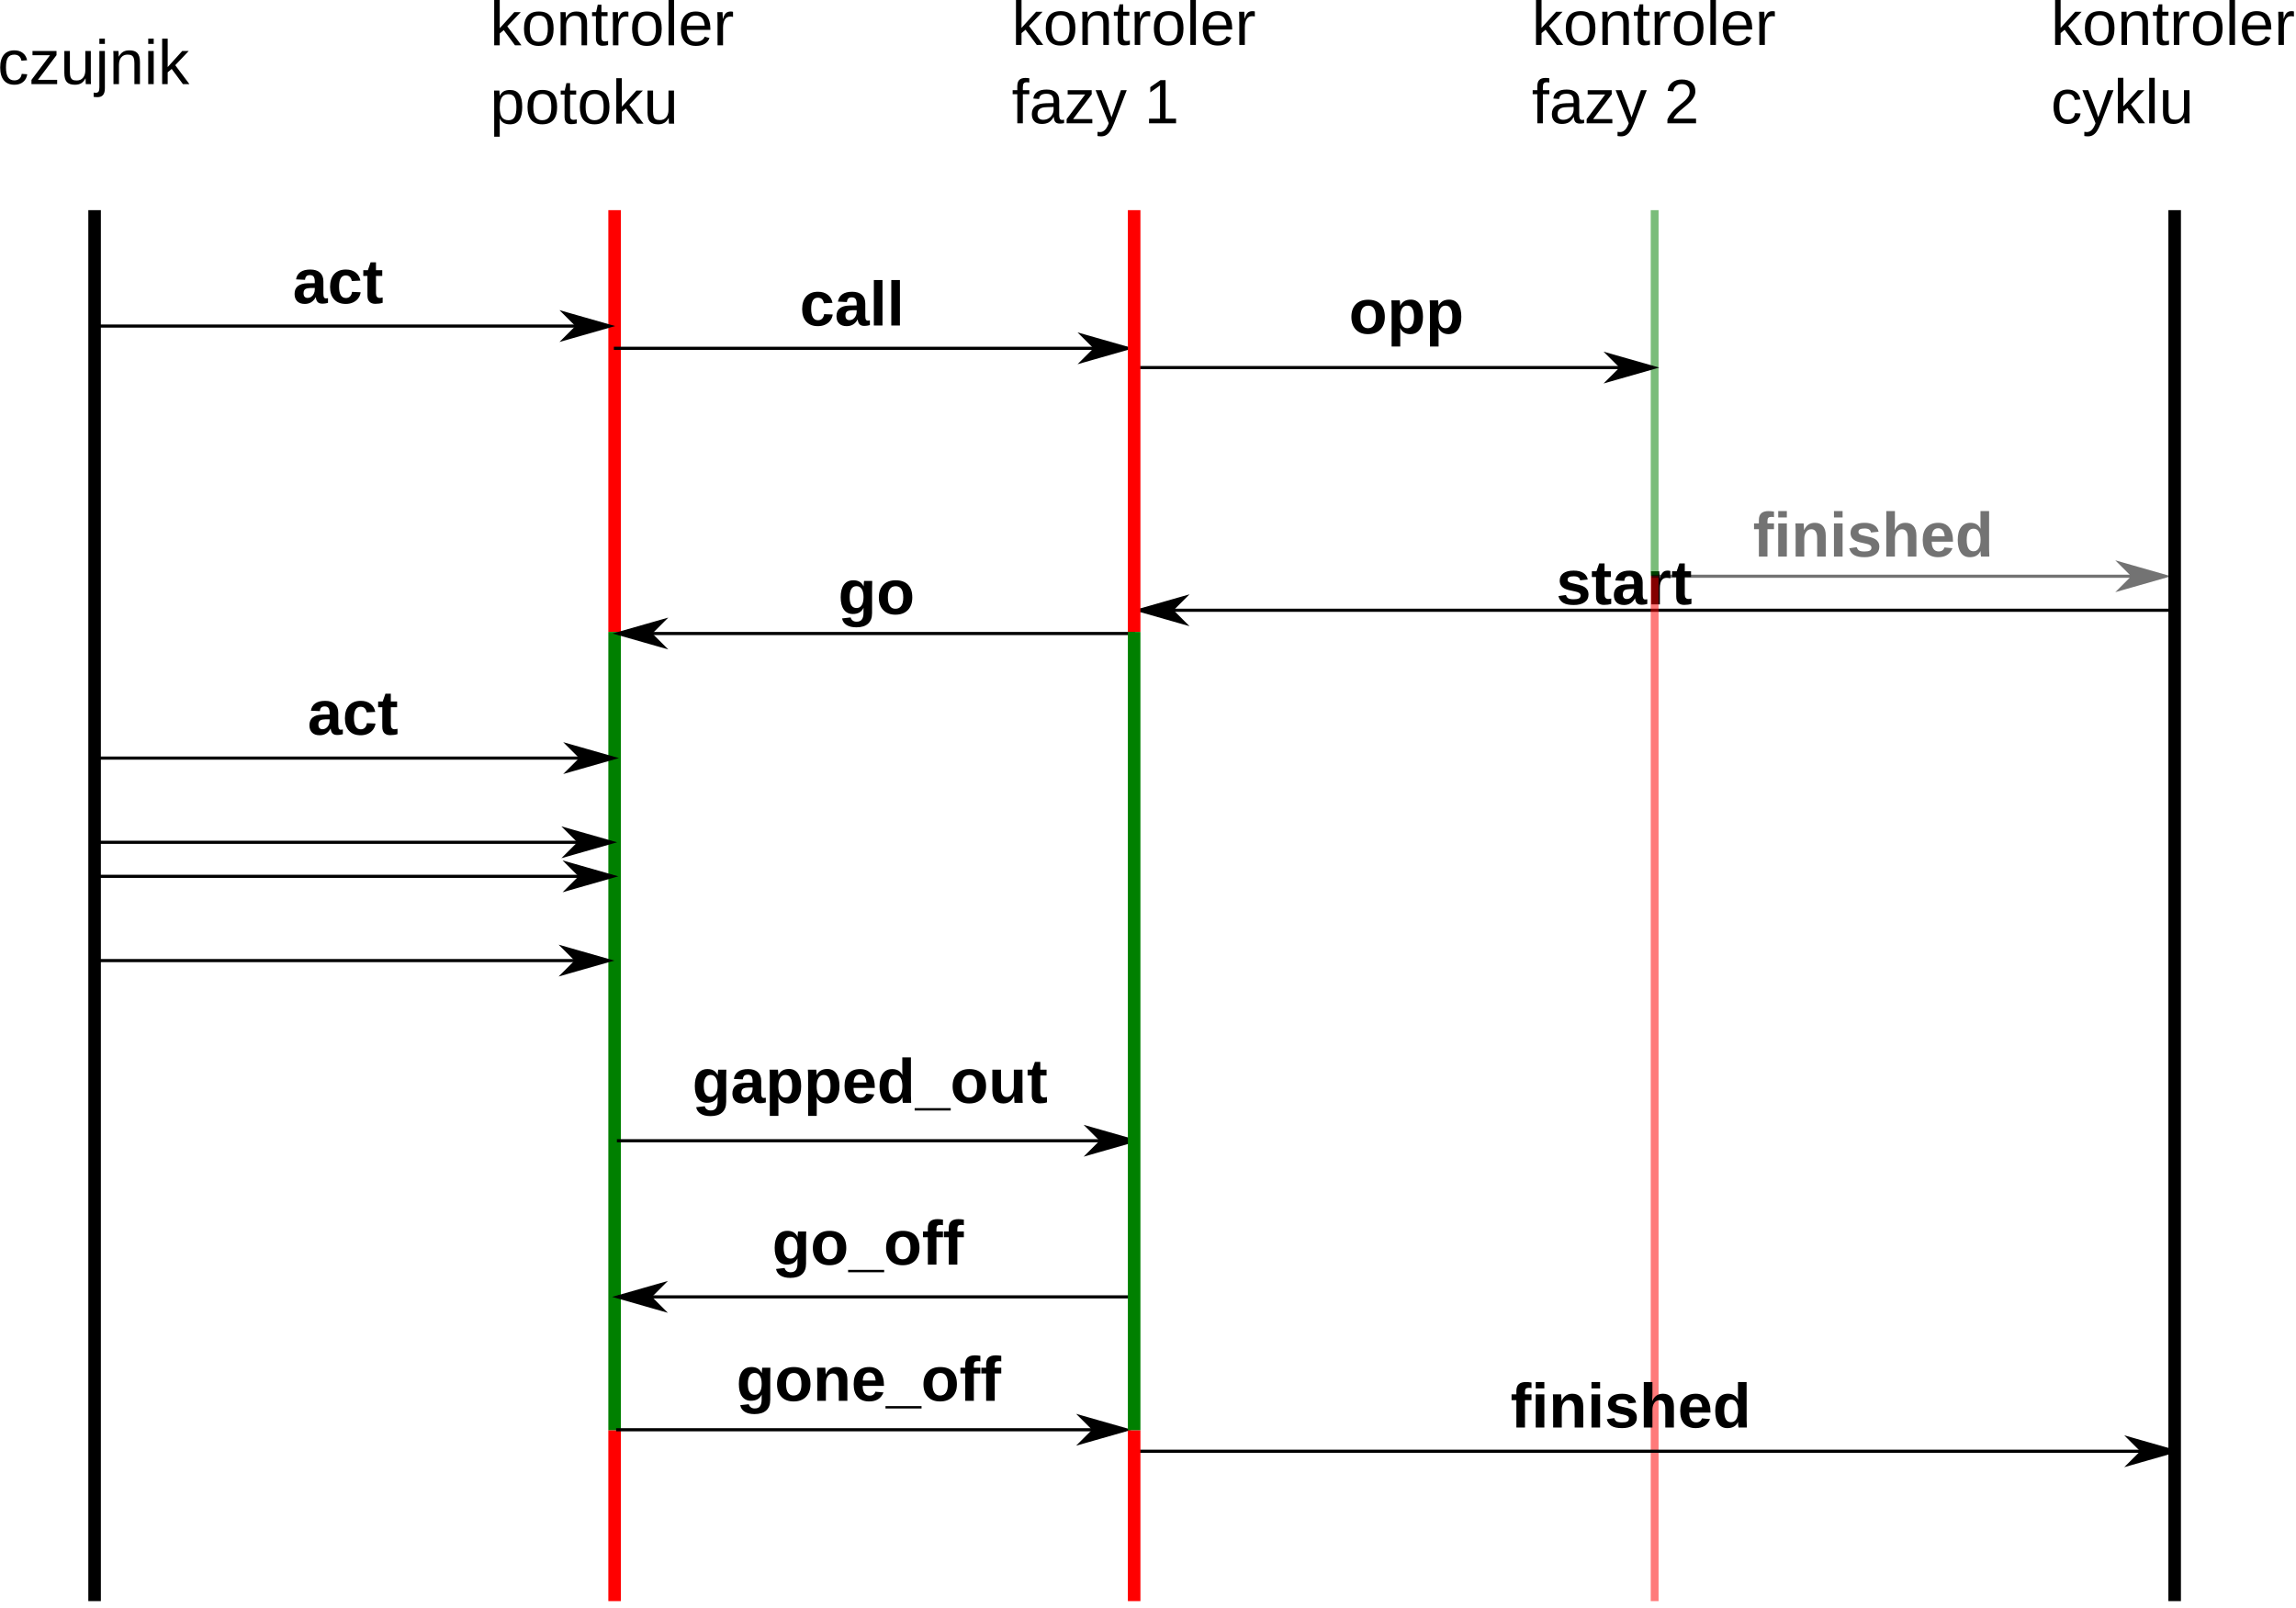
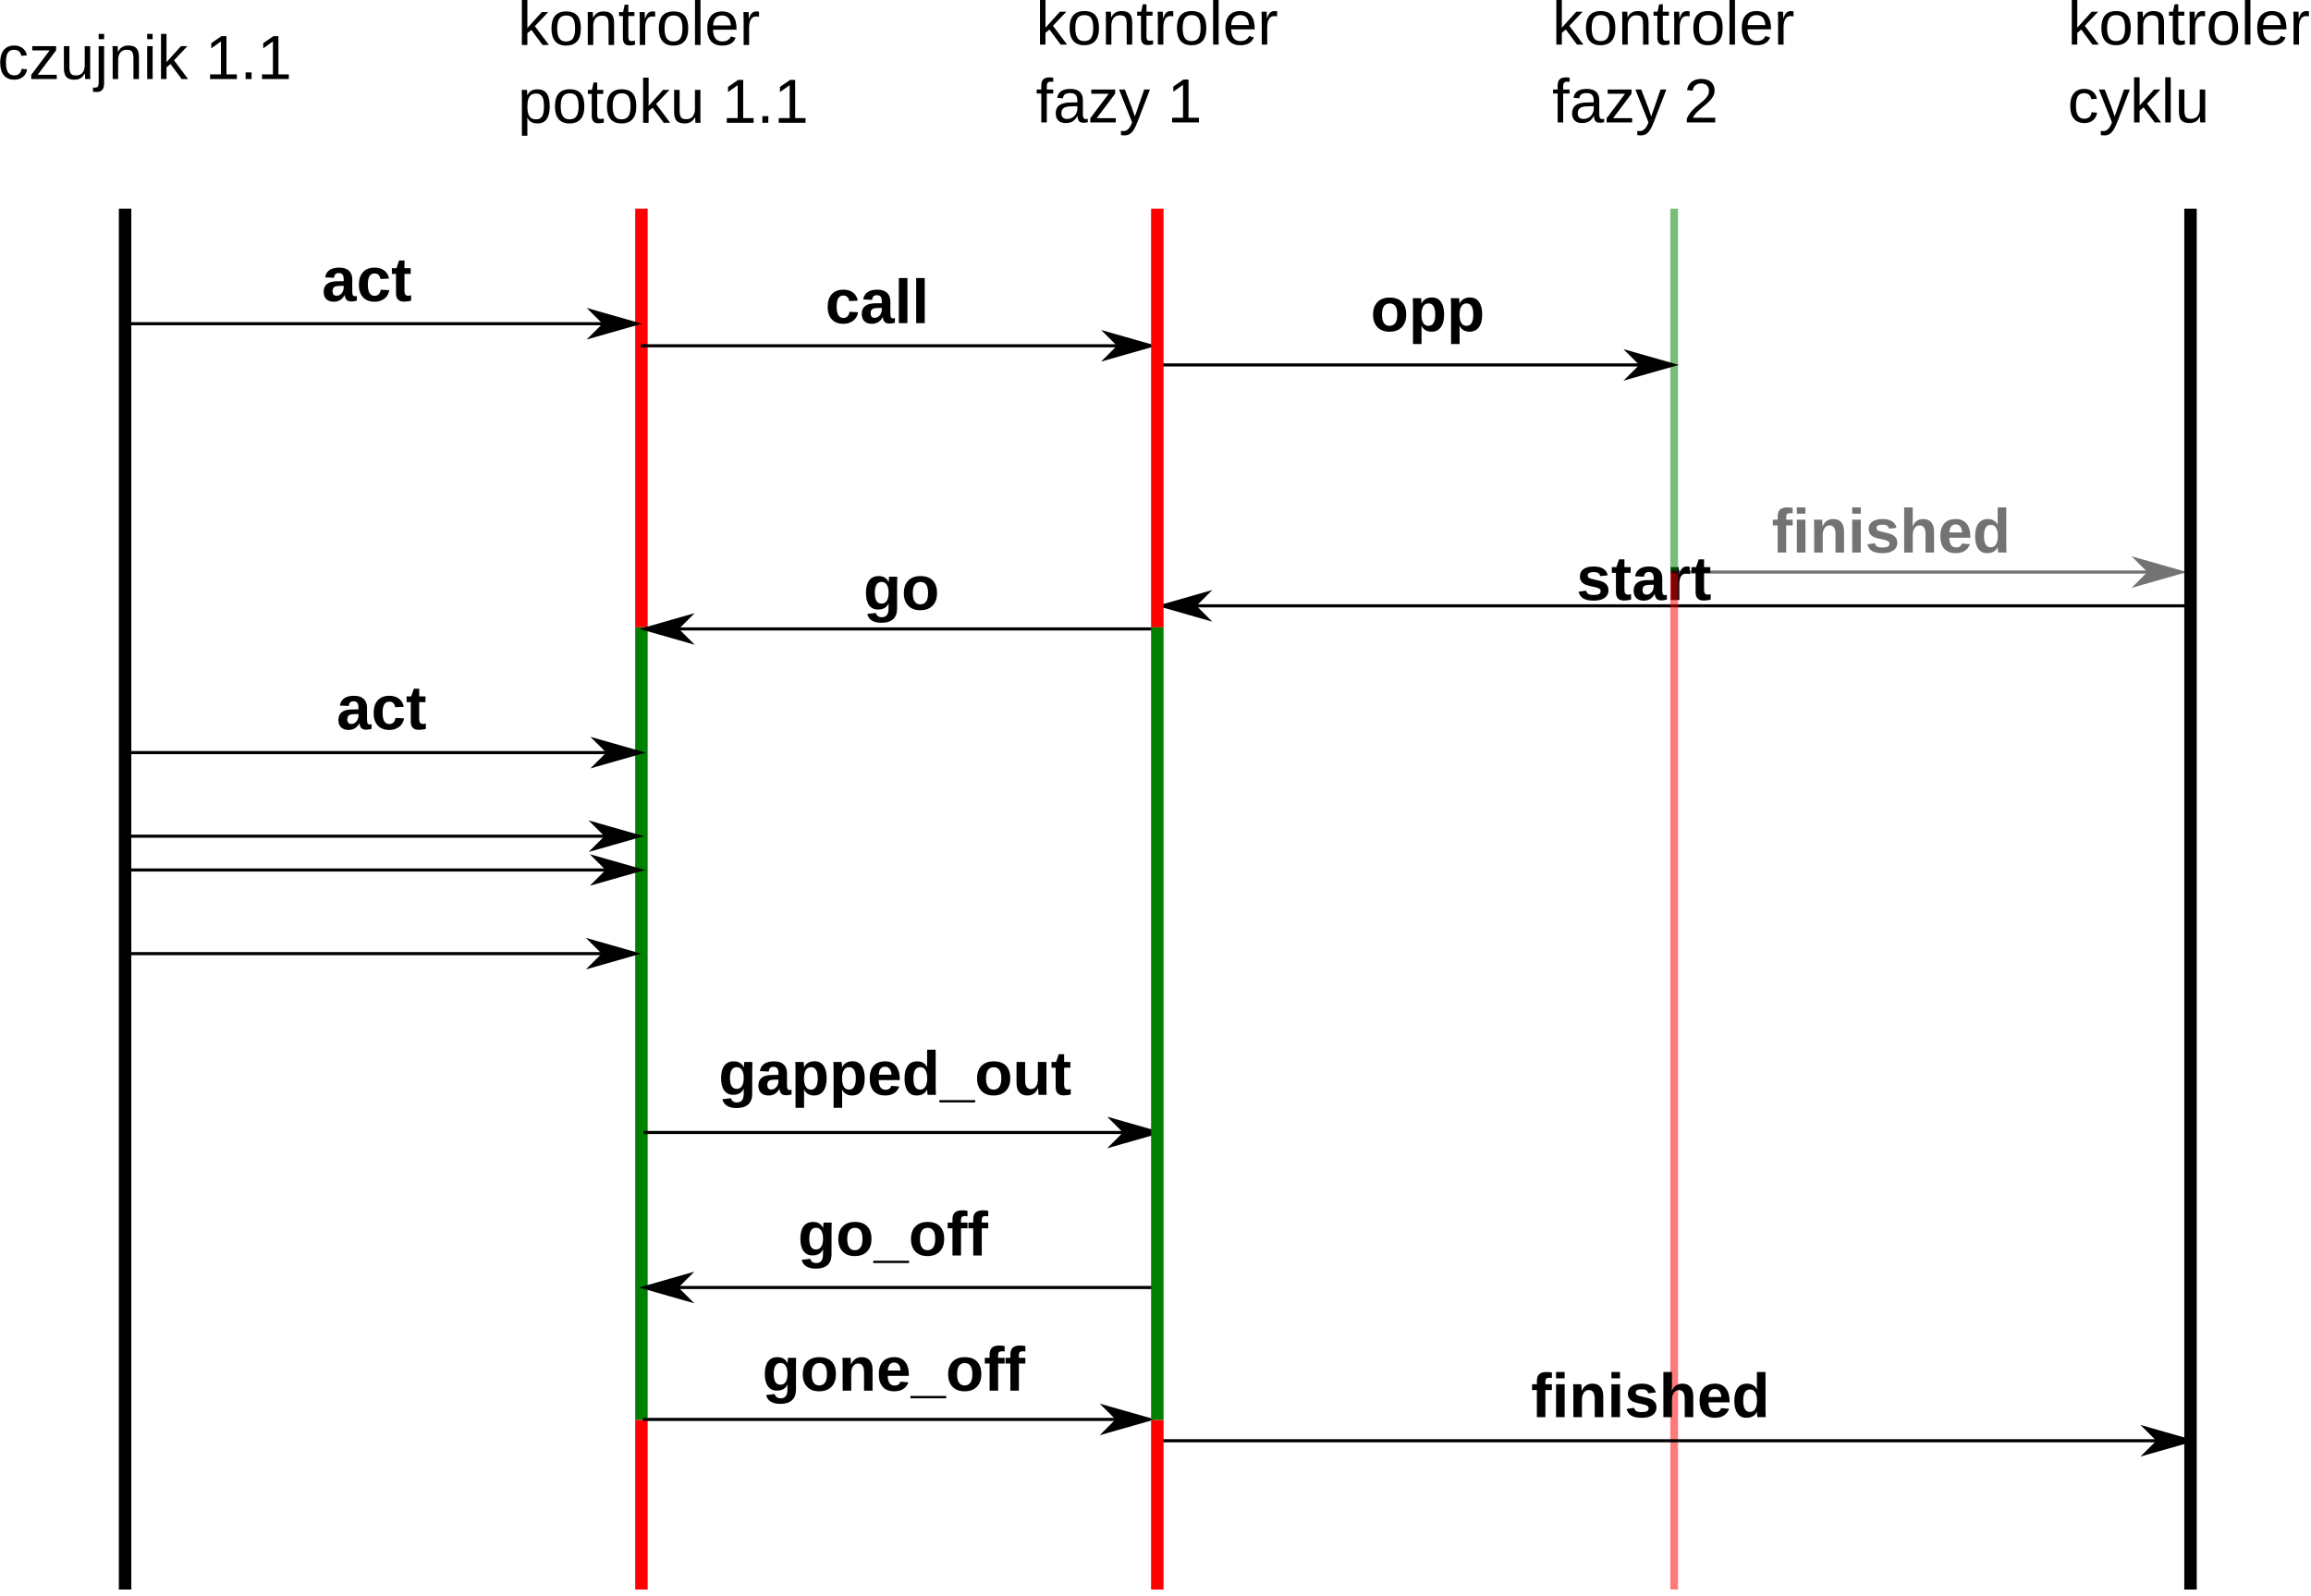
- <svg xmlns="http://www.w3.org/2000/svg" width="731.942" height="512.456" id="svg2" version="1.1">
+ <svg xmlns="http://www.w3.org/2000/svg" width="741.942" height="512.456" id="svg2" version="1.1">
  <defs id="defs4">
    <marker orient="auto" refY="0" refX="0" id="Arrow1Lend" style="overflow:visible">
      <path id="path3840" d="M 0,0 5,-5 -12.5,0 5,5 0,0 z" style="fill-rule:evenodd;stroke:#000000;stroke-width:1pt;marker-start:none" transform="matrix(-0.8,0,0,-0.8,-10,0)" />
    </marker>
    <marker orient="auto" refY="0" refX="0" id="Arrow1Lend-3" style="overflow:visible">
      <path id="path3840-1" d="M 0,0 5,-5 -12.5,0 5,5 0,0 z" style="fill-rule:evenodd;stroke:#000000;stroke-width:1pt;marker-start:none" transform="matrix(-0.8,0,0,-0.8,-10,0)" />
    </marker>
    <marker orient="auto" refY="0" refX="0" id="Arrow1Lend-33" style="overflow:visible">
      <path id="path3840-19" d="M 0,0 5,-5 -12.5,0 5,5 0,0 z" style="fill-rule:evenodd;stroke:#000000;stroke-width:1pt;marker-start:none" transform="matrix(-0.8,0,0,-0.8,-10,0)" />
    </marker>
    <marker orient="auto" refY="0" refX="0" id="Arrow1Lend-6" style="overflow:visible">
      <path id="path3840-6" d="M 0,0 5,-5 -12.5,0 5,5 0,0 z" style="fill-rule:evenodd;stroke:#000000;stroke-width:1pt;marker-start:none" transform="matrix(-0.8,0,0,-0.8,-10,0)" />
    </marker>
    <marker orient="auto" refY="0" refX="0" id="Arrow1Lend-37" style="overflow:visible">
      <path id="path3840-7" d="M 0,0 5,-5 -12.5,0 5,5 0,0 z" style="fill-rule:evenodd;stroke:#000000;stroke-width:1pt;marker-start:none" transform="matrix(-0.8,0,0,-0.8,-10,0)" />
    </marker>
    <marker orient="auto" refY="0" refX="0" id="Arrow1Lend-1" style="overflow:visible">
      <path id="path3840-4" d="M 0,0 5,-5 -12.5,0 5,5 0,0 z" style="fill-rule:evenodd;stroke:#000000;stroke-width:1pt;marker-start:none" transform="matrix(-0.8,0,0,-0.8,-10,0)" />
    </marker>
    <marker orient="auto" refY="0" refX="0" id="Arrow1Lend-9" style="overflow:visible">
      <path id="path3840-0" d="M 0,0 5,-5 -12.5,0 5,5 0,0 z" style="fill-rule:evenodd;stroke:#000000;stroke-width:1pt;marker-start:none" transform="matrix(-0.8,0,0,-0.8,-10,0)" />
    </marker>
    <marker orient="auto" refY="0" refX="0" id="Arrow1Lend-13" style="overflow:visible">
      <path id="path3840-01" d="M 0,0 5,-5 -12.5,0 5,5 0,0 z" style="fill-rule:evenodd;stroke:#000000;stroke-width:1pt;marker-start:none" transform="matrix(-0.8,0,0,-0.8,-10,0)" />
    </marker>
    <marker orient="auto" refY="0" refX="0" id="Arrow1Lend-7" style="overflow:visible">
      <path id="path3840-5" d="M 0,0 5,-5 -12.5,0 5,5 0,0 z" style="fill-rule:evenodd;stroke:#000000;stroke-width:1pt;marker-start:none" transform="matrix(-0.8,0,0,-0.8,-10,0)" />
    </marker>
    <marker orient="auto" refY="0" refX="0" id="Arrow1Lend-92" style="overflow:visible">
      <path id="path3840-3" d="M 0,0 5,-5 -12.5,0 5,5 0,0 z" style="fill-rule:evenodd;stroke:#000000;stroke-width:1pt;marker-start:none" transform="matrix(-0.8,0,0,-0.8,-10,0)" />
    </marker>
    <marker orient="auto" refY="0" refX="0" id="Arrow1Lend-76" style="overflow:visible">
      <path id="path3840-33" d="M 0,0 5,-5 -12.5,0 5,5 0,0 z" style="fill-rule:evenodd;stroke:#000000;stroke-width:1pt;marker-start:none" transform="matrix(-0.8,0,0,-0.8,-10,0)" />
    </marker>
    <marker orient="auto" refY="0" refX="0" id="Arrow1Lend-5" style="overflow:visible">
      <path id="path3840-8" d="M 0,0 5,-5 -12.5,0 5,5 0,0 z" style="fill-rule:evenodd;stroke:#000000;stroke-width:1pt;marker-start:none" transform="matrix(-0.8,0,0,-0.8,-10,0)" />
    </marker>
    <marker orient="auto" refY="0" refX="0" id="Arrow1Lend-2" style="overflow:visible">
      <path id="path3840-34" d="M 0,0 5,-5 -12.5,0 5,5 0,0 z" style="fill-rule:evenodd;stroke:#000000;stroke-width:1pt;marker-start:none" transform="matrix(-0.8,0,0,-0.8,-10,0)" />
    </marker>
    <marker orient="auto" refY="0" refX="0" id="Arrow1Lend-924" style="overflow:visible">
      <path id="path3840-11" d="M 0,0 5,-5 -12.5,0 5,5 0,0 z" style="fill-rule:evenodd;stroke:#000000;stroke-width:1pt;marker-start:none" transform="matrix(-0.8,0,0,-0.8,-10,0)" />
    </marker>
    <marker orient="auto" refY="0" refX="0" id="Arrow1Lend-4" style="overflow:visible">
      <path id="path3840-38" d="M 0,0 5,-5 -12.5,0 5,5 0,0 z" style="fill-rule:evenodd;stroke:#000000;stroke-width:1pt;marker-start:none" transform="matrix(-0.8,0,0,-0.8,-10,0)" />
    </marker>
    <marker orient="auto" refY="0" refX="0" id="Arrow1Lend-8" style="overflow:visible">
      <path id="path3840-75" d="M 0,0 5,-5 -12.5,0 5,5 0,0 z" style="fill-rule:evenodd;stroke:#000000;stroke-width:1pt;marker-start:none" transform="matrix(-0.8,0,0,-0.8,-10,0)" />
    </marker>
    <marker orient="auto" refY="0" refX="0" id="Arrow1Lend-51" style="overflow:visible">
      <path id="path3840-73" d="M 0,0 5,-5 -12.5,0 5,5 0,0 z" style="fill-rule:evenodd;stroke:#000000;stroke-width:1pt;marker-start:none" transform="matrix(-0.8,0,0,-0.8,-10,0)" />
    </marker>
  </defs>
-   <g id="layer1" transform="translate(-9.872623,-62.97193)">
+   <g id="layer1" transform="translate(0.1273766,-62.97193)">
    <path style="fill:none;stroke:#000000;stroke-width:4;stroke-linecap:butt;stroke-linejoin:miter;stroke-miterlimit:4;stroke-opacity:1;stroke-dasharray:none" d="m 40.029,129.971 0,443.457" id="path3004" />
    <path style="fill:none;stroke:#ff0000;stroke-width:4;stroke-linecap:butt;stroke-linejoin:miter;stroke-miterlimit:4;stroke-opacity:1;stroke-dasharray:none" d="m 205.805,129.971 0,134.472" id="path4887" />
    <path style="fill:none;stroke:#008000;stroke-width:4;stroke-linecap:butt;stroke-linejoin:miter;stroke-miterlimit:4;stroke-opacity:1;stroke-dasharray:none" d="m 205.805,264.443 0,254.558" id="path4885" />
    <path style="fill:none;stroke:#ff0000;stroke-width:4;stroke-linecap:butt;stroke-linejoin:miter;stroke-miterlimit:4;stroke-opacity:1;stroke-dasharray:none" d="m 205.805,519.002 0,54.426" id="path3004-2" />
    <path style="fill:none;stroke:#000000;stroke-width:4;stroke-linecap:butt;stroke-linejoin:miter;stroke-miterlimit:4;stroke-opacity:1;stroke-dasharray:none" d="m 703.133,129.971 0,443.457" id="path3004-90" />
-     <text xml:space="preserve" style="font-size:20px;font-style:normal;font-variant:normal;font-weight:normal;font-stretch:normal;line-height:125%;letter-spacing:0px;word-spacing:0px;fill:#000000;fill-opacity:1;stroke:none;font-family:Arial;-inkscape-font-specification:Arial" x="9.091" y="89.788" id="text3038">
-       <tspan id="tspan3040" x="9.091" y="89.788">czujnik</tspan>
+     <text xml:space="preserve" style="font-size:20px;font-style:normal;font-variant:normal;font-weight:normal;font-stretch:normal;line-height:125%;letter-spacing:0px;word-spacing:0px;fill:#000000;fill-opacity:1;stroke:none;font-family:Arial;-inkscape-font-specification:Arial" x="-0.909" y="88.36" id="text3038">
+       <tspan id="tspan3040" x="-0.909" y="88.36">czujnik 1.1</tspan>
    </text>
    <text xml:space="preserve" style="font-size:20px;font-style:normal;font-variant:normal;font-weight:normal;font-stretch:normal;line-height:125%;letter-spacing:0px;word-spacing:0px;fill:#000000;fill-opacity:1;stroke:none;font-family:Arial;-inkscape-font-specification:Arial" x="166.073" y="77.406" id="text3042">
      <tspan id="tspan3044" x="166.073" y="77.406">kontroler</tspan>
-       <tspan x="166.073" y="102.406" id="tspan3046">potoku</tspan>
+       <tspan x="166.073" y="102.406" id="tspan3046">potoku 1.1</tspan>
    </text>
    <text xml:space="preserve" style="font-size:20px;font-style:normal;font-variant:normal;font-weight:normal;font-stretch:normal;line-height:125%;letter-spacing:0px;word-spacing:0px;fill:#000000;fill-opacity:1;stroke:none;font-family:Arial;-inkscape-font-specification:Arial" x="332.416" y="77.288" id="text3048">
      <tspan id="tspan3050" x="332.416" y="77.288">kontroler </tspan>
      <tspan x="332.416" y="102.288" id="tspan3052">fazy 1</tspan>
    </text>
    <text xml:space="preserve" style="font-size:20px;font-style:normal;font-variant:normal;font-weight:normal;font-stretch:normal;line-height:125%;letter-spacing:0px;word-spacing:0px;fill:#000000;fill-opacity:1;stroke:none;font-family:Arial;-inkscape-font-specification:Arial" x="663.67" y="77.288" id="text3054">
      <tspan id="tspan3056" x="663.67" y="77.288">kontroler</tspan>
      <tspan x="663.67" y="102.288" id="tspan3058">cyklu</tspan>
    </text>
    <path style="fill:none;stroke:#000000;stroke-width:1px;stroke-linecap:butt;stroke-linejoin:miter;stroke-opacity:1;marker-end:url(#Arrow1Lend)" d="m 40.172,166.925 163.879,0" id="path3064" />
    <path style="fill:none;stroke:#000000;stroke-width:1px;stroke-linecap:butt;stroke-linejoin:miter;stroke-opacity:1;marker-end:url(#Arrow1Lend)" d="m 205.566,174.017 163.645,0" id="path3064-2" />
    <text xml:space="preserve" style="font-size:20px;font-style:normal;font-variant:normal;font-weight:normal;font-stretch:normal;line-height:125%;letter-spacing:0px;word-spacing:0px;fill:#000000;fill-opacity:1;stroke:none;font-family:Arial;-inkscape-font-specification:Arial" x="264.811" y="166.755" id="text4278-2">
      <tspan id="tspan4280-5" x="264.811" y="166.755" style="font-style:normal;font-variant:normal;font-weight:bold;font-stretch:normal;font-family:Courier 10 Pitch;-inkscape-font-specification:Courier 10 Pitch Bold">call</tspan>
    </text>
    <path style="fill:none;stroke:#000000;stroke-width:1px;stroke-linecap:butt;stroke-linejoin:miter;stroke-opacity:1;marker-end:url(#Arrow1Lend)" d="m 702.561,257.529 -329.31,0" id="path3064-2-9" />
    <text xml:space="preserve" style="font-size:20px;font-style:normal;font-variant:normal;font-weight:normal;font-stretch:normal;line-height:125%;letter-spacing:0px;word-spacing:0px;fill:#000000;fill-opacity:1;stroke:none;font-family:Arial;-inkscape-font-specification:Arial" x="505.972" y="255.652" id="text4278-2-6">
      <tspan id="tspan4280-5-1" x="505.972" y="255.652" style="font-style:normal;font-variant:normal;font-weight:bold;font-stretch:normal;font-family:Courier 10 Pitch;-inkscape-font-specification:Courier 10 Pitch Bold">start</tspan>
    </text>
    <path style="fill:none;stroke:#000000;stroke-width:1px;stroke-linecap:butt;stroke-linejoin:miter;stroke-opacity:1;marker-end:url(#Arrow1Lend)" d="m 371.736,264.944 -164.655,0" id="path3064-2-9-6" />
    <text xml:space="preserve" style="font-size:20px;font-style:normal;font-variant:normal;font-weight:normal;font-stretch:normal;line-height:125%;letter-spacing:0px;word-spacing:0px;fill:#000000;fill-opacity:1;stroke:none;font-family:Arial;-inkscape-font-specification:Arial" x="277.05" y="258.74" id="text4278-2-6-0">
      <tspan id="tspan4280-5-1-9" x="277.05" y="258.74" style="font-style:normal;font-variant:normal;font-weight:bold;font-stretch:normal;font-family:Courier 10 Pitch;-inkscape-font-specification:Courier 10 Pitch Bold">go</tspan>
    </text>
    <path style="fill:none;stroke:#000000;stroke-width:1px;stroke-linecap:butt;stroke-linejoin:miter;stroke-opacity:1;marker-end:url(#Arrow1Lend)" d="m 39.921,304.661 165.327,0" id="path3064-8" />
    <text xml:space="preserve" style="font-size:20px;font-style:normal;font-variant:normal;font-weight:normal;font-stretch:normal;line-height:125%;letter-spacing:0px;word-spacing:0px;fill:#000000;fill-opacity:1;stroke:none;font-family:Arial;-inkscape-font-specification:Arial" x="103.187" y="159.663" id="text4278">
      <tspan id="tspan4280" x="103.187" y="159.663" style="font-style:normal;font-variant:normal;font-weight:bold;font-stretch:normal;font-family:Courier 10 Pitch;-inkscape-font-specification:Courier 10 Pitch Bold">act</tspan>
    </text>
    <text xml:space="preserve" style="font-size:20px;font-style:normal;font-variant:normal;font-weight:normal;font-stretch:normal;line-height:125%;letter-spacing:0px;word-spacing:0px;fill:#000000;fill-opacity:1;stroke:none;font-family:Arial;-inkscape-font-specification:Arial" x="107.921" y="297.175" id="text4278-0">
      <tspan id="tspan4280-3" x="107.921" y="297.175" style="font-style:normal;font-variant:normal;font-weight:bold;font-stretch:normal;font-family:Courier 10 Pitch;-inkscape-font-specification:Courier 10 Pitch Bold">act</tspan>
    </text>
    <text xml:space="preserve" style="font-size:20px;font-style:normal;font-variant:normal;font-weight:normal;font-stretch:normal;line-height:125%;letter-spacing:0px;word-spacing:0px;fill:#000000;fill-opacity:1;stroke:none;font-family:Arial;-inkscape-font-specification:Arial" x="230.544" y="414.569" id="text4278-2-2">
      <tspan id="tspan4280-5-4" x="230.544" y="414.569" style="font-style:normal;font-variant:normal;font-weight:bold;font-stretch:normal;font-family:Courier 10 Pitch;-inkscape-font-specification:Courier 10 Pitch Bold">gapped_out</tspan>
    </text>
    <path style="fill:none;stroke:#000000;stroke-width:1px;stroke-linecap:butt;stroke-linejoin:miter;stroke-opacity:1;marker-end:url(#Arrow1Lend)" d="m 206.534,426.655 164.613,0" id="path3064-2-6" />
    <path style="opacity:0.523;fill:none;stroke:#008000;stroke-width:2.5;stroke-linecap:butt;stroke-linejoin:miter;stroke-miterlimit:4;stroke-opacity:1;stroke-dasharray:none" d="m 537.357,129.971 0,116.588" id="path4920" />
    <path style="opacity:0.523;fill:none;stroke:#ff0000;stroke-width:2.5;stroke-linecap:butt;stroke-linejoin:miter;stroke-miterlimit:4;stroke-opacity:1;stroke-dasharray:none" d="m 537.357,246.559 0,326.869" id="path3004-9-3" />
    <text xml:space="preserve" style="font-size:20px;font-style:normal;font-variant:normal;font-weight:normal;font-stretch:normal;line-height:125%;letter-spacing:0px;word-spacing:0px;fill:#000000;fill-opacity:1;stroke:none;font-family:Arial;-inkscape-font-specification:Arial" x="498.192" y="77.288" id="text3048-0">
      <tspan id="tspan3050-6" x="498.192" y="77.288">kontroler </tspan>
      <tspan x="498.192" y="102.288" id="tspan3052-6">fazy 2</tspan>
    </text>
    <path style="fill:none;stroke:#000000;stroke-width:1px;stroke-linecap:butt;stroke-linejoin:miter;stroke-opacity:1;marker-end:url(#Arrow1Lend)" d="m 371.231,180.159 165.665,0" id="path3064-2-7" />
    <text xml:space="preserve" style="font-size:20px;font-style:normal;font-variant:normal;font-weight:normal;font-stretch:normal;line-height:125%;letter-spacing:0px;word-spacing:0px;fill:#000000;fill-opacity:1;stroke:none;font-family:Arial;-inkscape-font-specification:Arial" x="439.903" y="169.297" id="text4278-2-65">
      <tspan id="tspan4280-5-41" x="439.903" y="169.297" style="font-style:normal;font-variant:normal;font-weight:bold;font-stretch:normal;font-family:Courier 10 Pitch;-inkscape-font-specification:Courier 10 Pitch Bold">opp</tspan>
    </text>
    <path style="opacity:0.547;fill:none;stroke:#000000;stroke-width:1px;stroke-linecap:butt;stroke-linejoin:miter;stroke-opacity:1;marker-end:url(#Arrow1Lend)" d="m 536.391,246.687 163.645,0" id="path3064-2-7-2" />
    <text xml:space="preserve" style="font-size:20px;font-style:normal;font-variant:normal;font-weight:normal;font-stretch:normal;line-height:125%;letter-spacing:0px;word-spacing:0px;opacity:0.547;fill:#000000;fill-opacity:1;stroke:none;font-family:Arial;-inkscape-font-specification:Arial" x="568.698" y="240.415" id="text4278-2-6-4">
      <tspan id="tspan4280-5-1-4" x="568.698" y="240.415" style="font-style:normal;font-variant:normal;font-weight:bold;font-stretch:normal;font-family:Courier 10 Pitch;-inkscape-font-specification:Courier 10 Pitch Bold">finished</tspan>
    </text>
    <path style="fill:none;stroke:#000000;stroke-width:1px;stroke-linecap:butt;stroke-linejoin:miter;stroke-opacity:1;marker-end:url(#Arrow1Lend)" d="m 371.443,476.435 -164.49,0" id="path3064-2-9-6-3" />
    <text xml:space="preserve" style="font-size:20px;font-style:normal;font-variant:normal;font-weight:normal;font-stretch:normal;line-height:125%;letter-spacing:0px;word-spacing:0px;fill:#000000;fill-opacity:1;stroke:none;font-family:Arial;-inkscape-font-specification:Arial" x="256.004" y="466.143" id="text4278-2-6-0-8">
      <tspan id="tspan4280-5-1-9-1" x="256.004" y="466.143" style="font-style:normal;font-variant:normal;font-weight:bold;font-stretch:normal;font-family:Courier 10 Pitch;-inkscape-font-specification:Courier 10 Pitch Bold">go_off</tspan>
    </text>
    <text xml:space="preserve" style="font-size:20px;font-style:normal;font-variant:normal;font-weight:normal;font-stretch:normal;line-height:125%;letter-spacing:0px;word-spacing:0px;fill:#000000;fill-opacity:1;stroke:none;font-family:Arial;-inkscape-font-specification:Arial" x="244.585" y="509.57" id="text4278-2-2-2">
      <tspan id="tspan4280-5-4-4" x="244.585" y="509.57" style="font-style:normal;font-variant:normal;font-weight:bold;font-stretch:normal;font-family:Courier 10 Pitch;-inkscape-font-specification:Courier 10 Pitch Bold">gone_off</tspan>
    </text>
    <path style="fill:none;stroke:#000000;stroke-width:1px;stroke-linecap:butt;stroke-linejoin:miter;stroke-opacity:1;marker-end:url(#Arrow1Lend)" d="m 206.289,518.799 162.47,0" id="path3064-2-6-0" />
    <path style="fill:none;stroke:#000000;stroke-width:1px;stroke-linecap:butt;stroke-linejoin:miter;stroke-opacity:1;marker-end:url(#Arrow1Lend)" d="m 371.703,525.649 331.19,0" id="path3064-2-7-9" />
    <text xml:space="preserve" style="font-size:20px;font-style:normal;font-variant:normal;font-weight:normal;font-stretch:normal;line-height:125%;letter-spacing:0px;word-spacing:0px;fill:#000000;fill-opacity:1;stroke:none;font-family:Arial;-inkscape-font-specification:Arial" x="491.394" y="518.073" id="text4278-2-65-4">
      <tspan id="tspan4280-5-41-7" x="491.394" y="518.073" style="font-style:normal;font-variant:normal;font-weight:bold;font-stretch:normal;font-family:Courier 10 Pitch;-inkscape-font-specification:Courier 10 Pitch Bold">finished</tspan>
    </text>
    <path style="fill:none;stroke:#000000;stroke-width:1px;stroke-linecap:butt;stroke-linejoin:miter;stroke-opacity:1;marker-end:url(#Arrow1Lend)" d="m 39.336,331.505 165.327,0" id="path3064-8-9" />
    <path style="fill:none;stroke:#000000;stroke-width:1px;stroke-linecap:butt;stroke-linejoin:miter;stroke-opacity:1;marker-end:url(#Arrow1Lend)" d="m 39.718,342.357 165.327,0" id="path3064-8-9-8" />
    <path style="fill:none;stroke:#000000;stroke-width:1px;stroke-linecap:butt;stroke-linejoin:miter;stroke-opacity:1;marker-end:url(#Arrow1Lend)" d="m 40.479,369.219 163.307,0" id="path3064-8-9-8-2" />
    <g id="g4913" transform="translate(0,4.05167)">
      <path id="path4887-4" d="m 371.429,125.919 0,134.472" style="fill:none;stroke:#ff0000;stroke-width:4;stroke-linecap:butt;stroke-linejoin:miter;stroke-miterlimit:4;stroke-opacity:1;stroke-dasharray:none" />
      <path id="path4885-8" d="m 371.429,260.392 0,254.558" style="fill:none;stroke:#008000;stroke-width:4;stroke-linecap:butt;stroke-linejoin:miter;stroke-miterlimit:4;stroke-opacity:1;stroke-dasharray:none" />
      <path id="path3004-2-5" d="m 371.429,514.95 0,54.426" style="fill:none;stroke:#ff0000;stroke-width:4;stroke-linecap:butt;stroke-linejoin:miter;stroke-miterlimit:4;stroke-opacity:1;stroke-dasharray:none" />
    </g>
  </g>
</svg>
